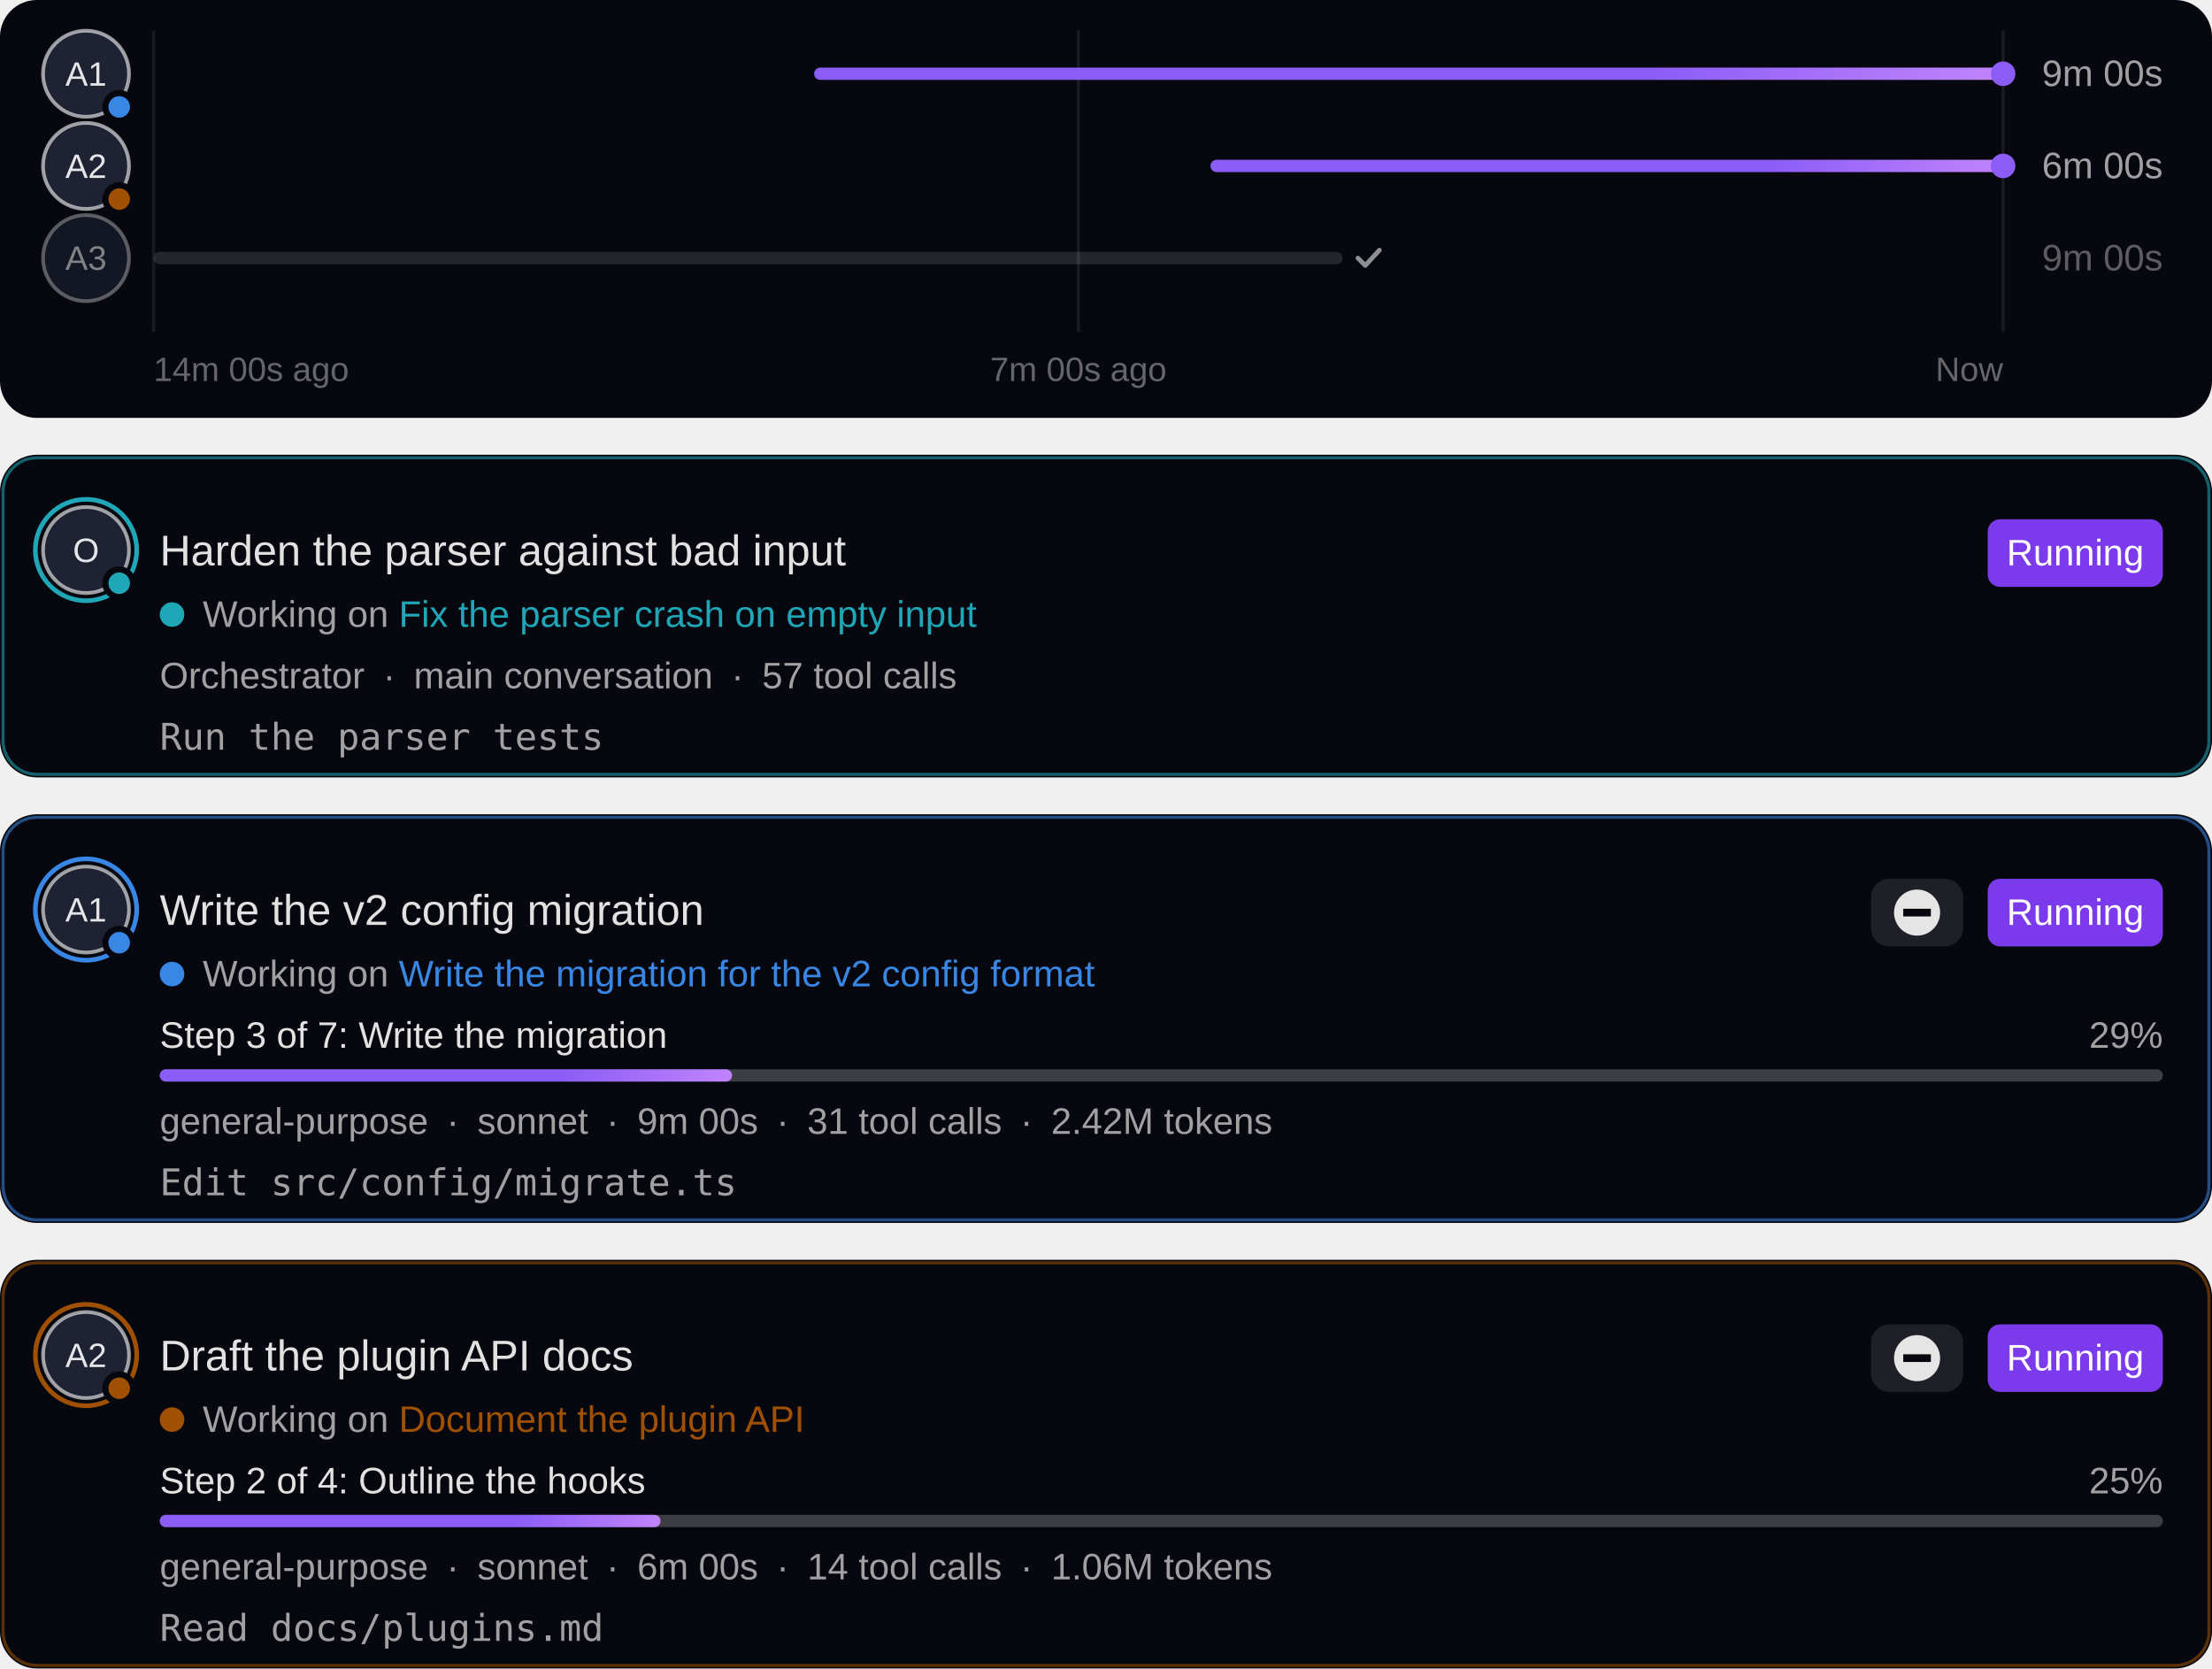
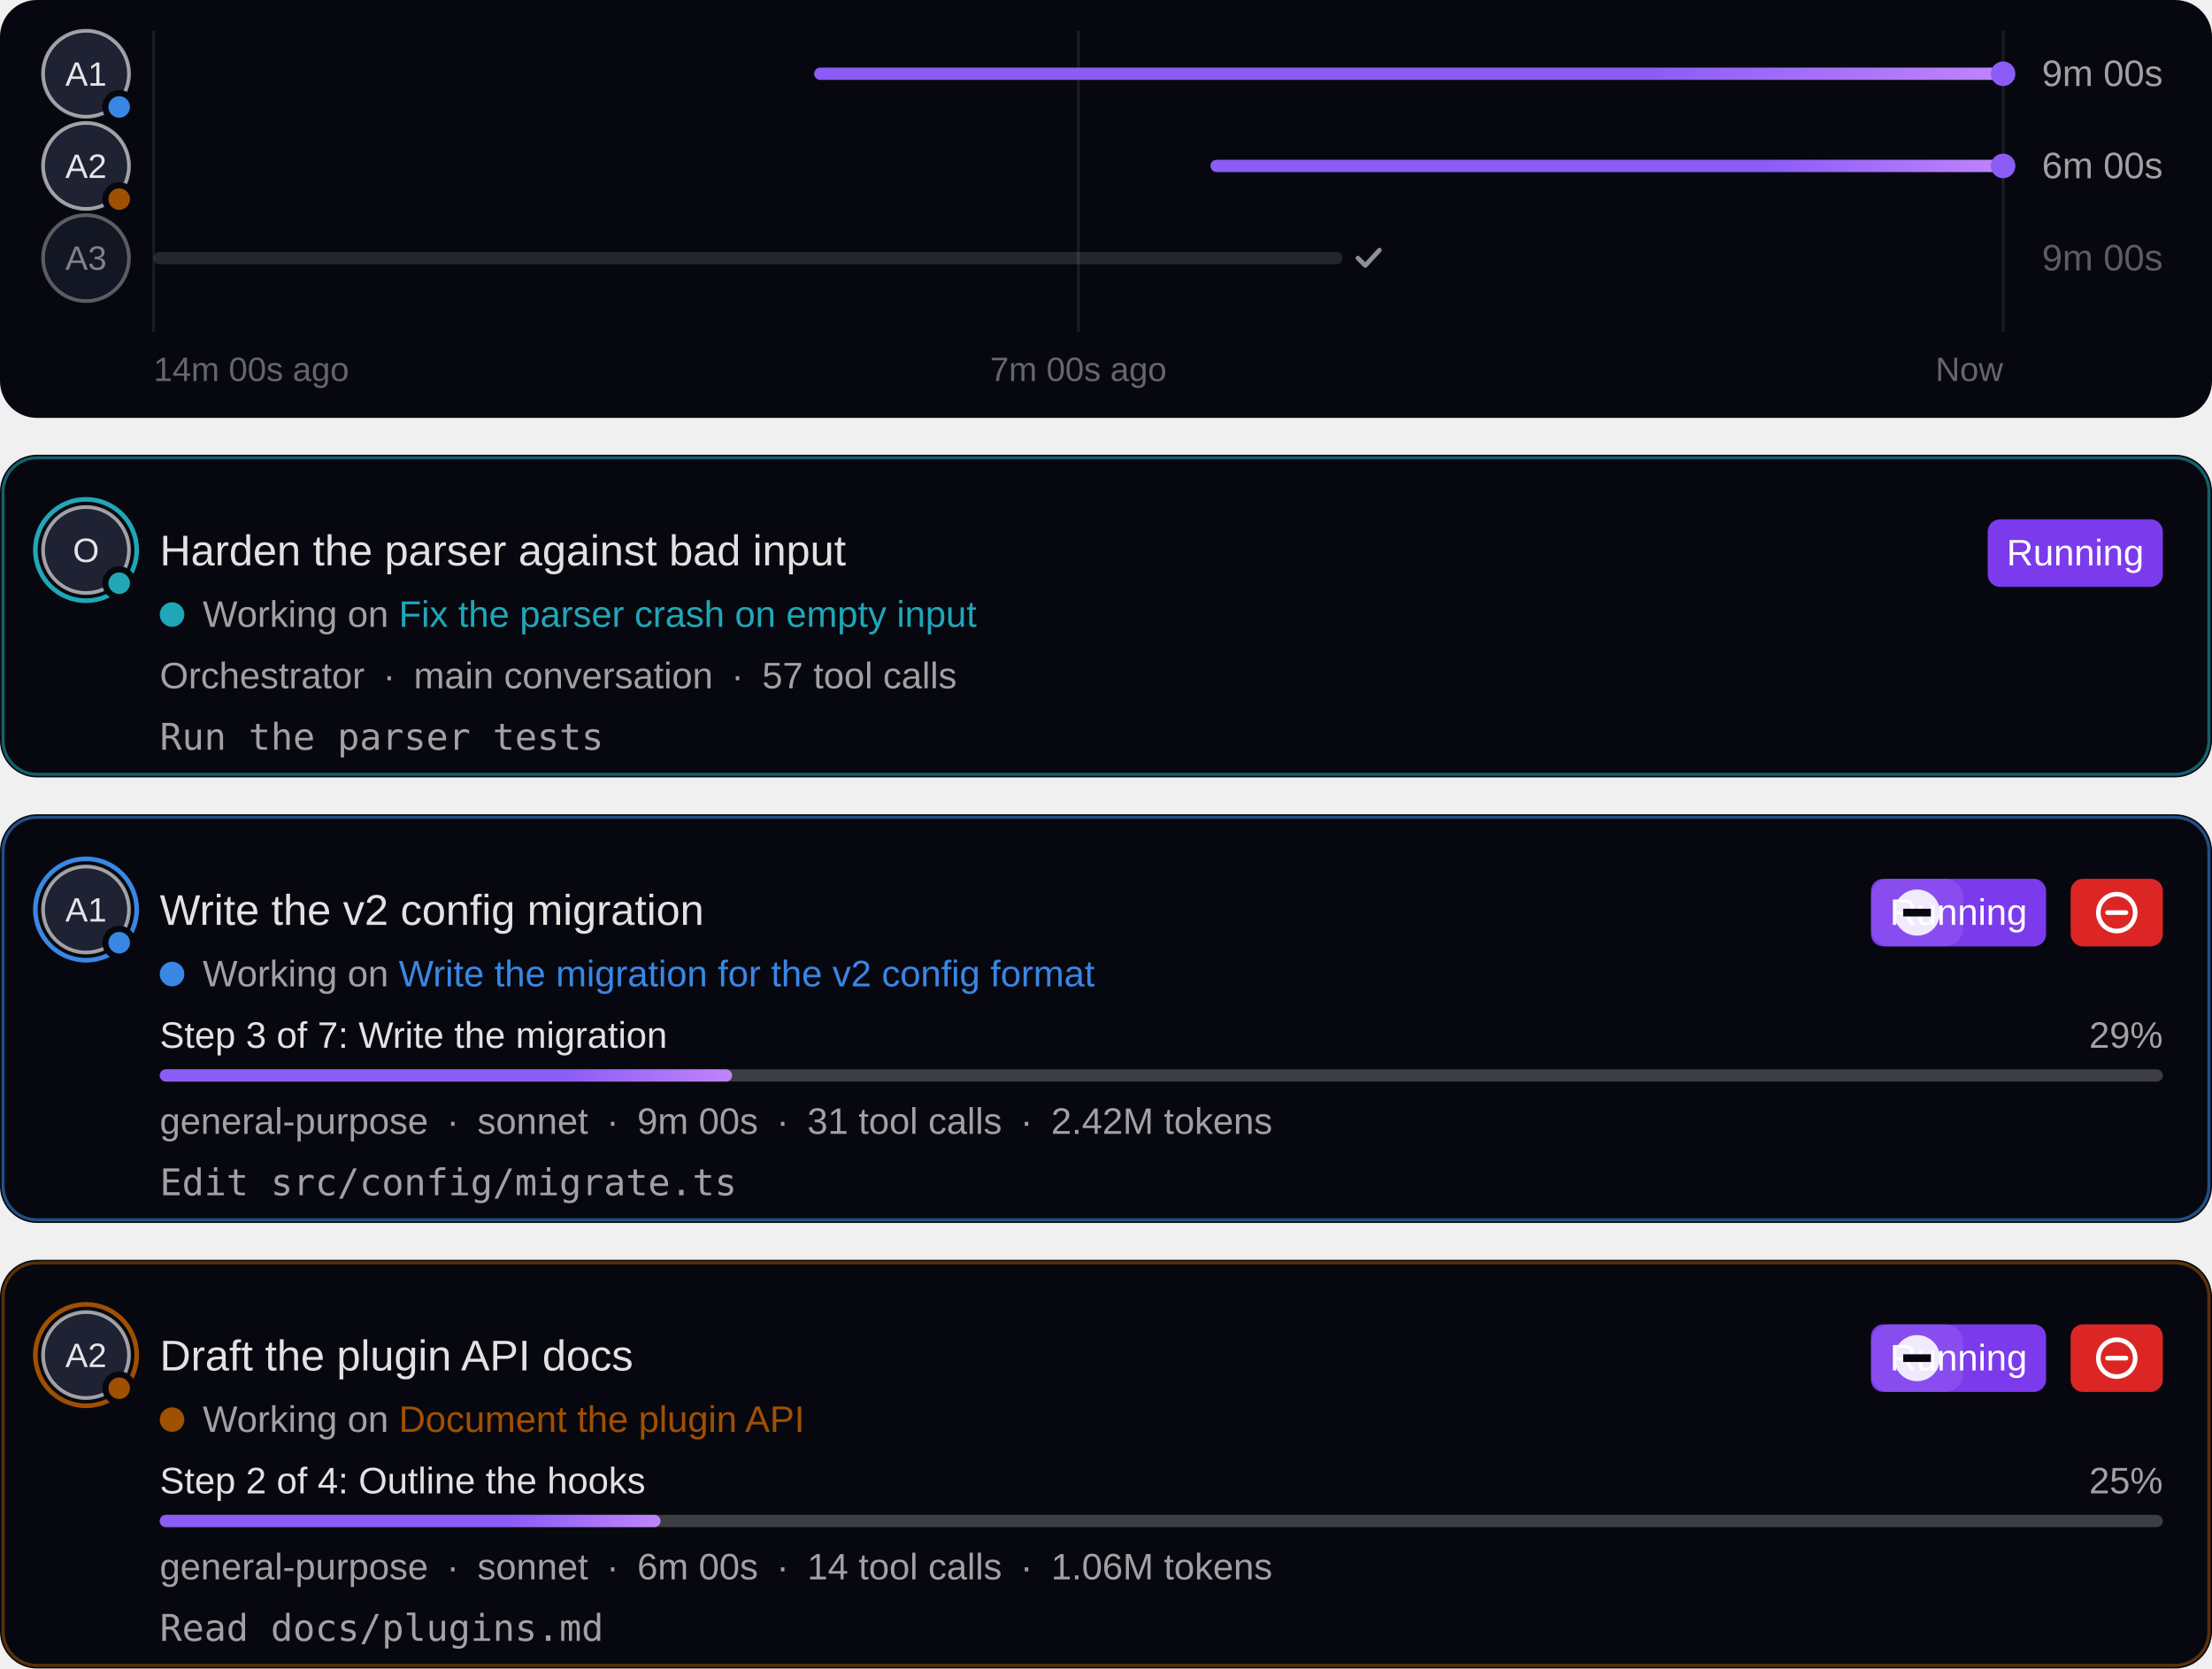
<svg xmlns="http://www.w3.org/2000/svg" width="720" height="543" viewBox="0 0 720 543">
  <svg x="0" y="0" width="720" height="136" viewBox="0 0 720 136" role="img" aria-label="Timeline of 3 agents">
    <defs>
      <linearGradient id="progress" x1="0" x2="1">
        <stop offset="0.7" stop-color="#8B5CF6" />
        <stop offset="1" stop-color="#C084FC" />
      </linearGradient>
    </defs>
    <style>
text{font-family:"Instrument Sans","Helvetica Neue",Arial,sans-serif;font-variant-numeric:tabular-nums;-webkit-font-smoothing:antialiased}
.mono{font-family:"Fragment Mono",ui-monospace,Menlo,monospace}
.blink{animation:blink 1.2s steps(1,end) infinite}
@keyframes blink{50%{opacity:.25}}
.pulse{animation:pulse 1.2s cubic-bezier(0,0,.2,1) infinite;transform-box:fill-box;transform-origin:center}
@keyframes pulse{0%{opacity:.6;transform:scale(1)}100%{opacity:0;transform:scale(2.4)}}
@media (prefers-reduced-motion:reduce){.blink,.pulse{animation:none}.pulse{opacity:0}}
@media (prefers-color-scheme:light){[fill="#07080F"]{fill:#FFFFFF}[stroke="#07080F"]{stroke:#FFFFFF}[fill="rgba(255,255,255,.88)"]{fill:#10131C}[fill="rgba(255,255,255,.62)"]{fill:#5A6072}[fill="rgba(255,255,255,.38)"]{fill:rgba(16,19,28,.45)}[stroke="rgba(255,255,255,.38)"]{stroke:rgba(16,19,28,.45)}[fill="rgba(255,255,255,.22)"]{fill:rgba(16,19,28,.12)}[stroke="rgba(255,255,255,.22)"]{stroke:rgba(16,19,28,.12)}[stroke="rgba(255,255,255,.08)"]{stroke:rgba(16,19,28,.08)}[fill="rgba(255,255,255,.1)"]{fill:rgba(16,19,28,.06)}[stroke="rgba(255,255,255,.6)"]{stroke:rgba(16,19,28,.35)}[fill="#171A26"]{fill:#F1F3F8}[fill="#1E2233"]{fill:#E1E4EE}[fill="#10303B"]{fill:#DDF6FB}[fill="#9AA0B4"]{fill:#6B7186}[stroke="#FFFFFF"]{stroke:#10131C}[stroke="#9AA0B4"]{stroke:#6B7186}[fill="#FB923C"]{fill:#B83C0B}[fill="rgba(251,146,60,.16)"]{fill:#FFEDE3}[fill="#34D399"]{fill:#047857}[fill="#22D3EE"]{fill:#0E7490}rect[fill="#07080F"]{stroke:rgba(16,19,28,.12);stroke-width:2}}
.c1k0{animation:c1k0 1.2s steps(1,end) infinite}@keyframes c1k0{0.00%{fill:#3987e5;opacity:1}50.00%{fill:#3987e5;opacity:.25}}
.c1k1{animation:c1k1 1.2s steps(1,end) infinite}@keyframes c1k1{0.00%{fill:#a05001;opacity:1}50.00%{fill:#a05001;opacity:.25}}
@media (prefers-reduced-motion:reduce){.c1k0,.c1k1{animation:none}}
</style>
    <rect width="720" height="136" rx="12" fill="#07080F" />
    <line x1="50" y1="10" x2="50" y2="108" stroke="rgba(255,255,255,.08)" />
    <text x="50" y="124" text-anchor="start" fill="rgba(255,255,255,.38)" font-size="11">14m 00s ago</text>
    <line x1="351" y1="10" x2="351" y2="108" stroke="rgba(255,255,255,.08)" />
    <text x="351" y="124" text-anchor="middle" fill="rgba(255,255,255,.38)" font-size="11">7m 00s ago</text>
    <line x1="652" y1="10" x2="652" y2="108" stroke="rgba(255,255,255,.08)" />
    <text x="652" y="124" text-anchor="end" fill="rgba(255,255,255,.38)" font-size="11">Now</text>
    <g>
      <circle cx="28" cy="24" r="14" fill="#1E2233" stroke="rgba(255,255,255,.6)" stroke-width="1.2" />
      <text x="28" y="27.9" text-anchor="middle" fill="rgba(255,255,255,.88)" font-size="11" font-weight="500">A1</text>
      <circle cx="38.8" cy="34.8" r="4.5" fill="#3987e5" stroke="#07080F" stroke-width="2" class="c1k0" />
      <rect x="265" y="22" width="387" height="4" rx="2" fill="url(#progress)" />
      <circle cx="652" cy="24" r="4" fill="#8B5CF6" class="pulse" />
      <circle cx="652" cy="24" r="3.5" fill="#8B5CF6" />
      <text x="704" y="28" text-anchor="end" fill="rgba(255,255,255,.62)" font-size="12">9m 00s</text>
    </g>
    <g>
      <circle cx="28" cy="54" r="14" fill="#1E2233" stroke="rgba(255,255,255,.6)" stroke-width="1.2" />
      <text x="28" y="57.9" text-anchor="middle" fill="rgba(255,255,255,.88)" font-size="11" font-weight="500">A2</text>
      <circle cx="38.8" cy="64.8" r="4.5" fill="#a05001" stroke="#07080F" stroke-width="2" class="c1k1" />
      <rect x="394" y="52" width="258" height="4" rx="2" fill="url(#progress)" />
      <circle cx="652" cy="54" r="4" fill="#8B5CF6" class="pulse" />
      <circle cx="652" cy="54" r="3.5" fill="#8B5CF6" />
      <text x="704" y="58" text-anchor="end" fill="rgba(255,255,255,.62)" font-size="12">6m 00s</text>
    </g>
    <g opacity=".55">
      <circle cx="28" cy="84" r="14" fill="#1E2233" stroke="rgba(255,255,255,.6)" stroke-width="1.2" />
      <text x="28" y="87.8" text-anchor="middle" fill="rgba(255,255,255,.88)" font-size="11" font-weight="500">A3</text>
      <rect x="50" y="82" width="387" height="4" rx="2" fill="rgba(255,255,255,.22)" />
-       <path d="M 442 84 l 2.4 2.4 l 4.6 -5" fill="none" stroke="#FFFFFF" stroke-width="1.5" stroke-linecap="round" stroke-linejoin="round" />
+       <path d="M 442 84 l 2.4 2.4 l 4.6 -5" fill="none" stroke="#FFF" stroke-width="1.5" stroke-linecap="round" stroke-linejoin="round" />
      <text x="704" y="88" text-anchor="end" fill="rgba(255,255,255,.62)" font-size="12">9m 00s</text>
    </g>
  </svg>
  <svg x="0" y="148" width="720" height="105" viewBox="0 0 720 105" role="img" aria-label="O, Orchestrator: Running, Harden the parser against bad input">
    <defs>
      <linearGradient id="progress" x1="0" x2="1">
        <stop offset="0.7" stop-color="#8B5CF6" />
        <stop offset="1" stop-color="#C084FC" />
      </linearGradient>
    </defs>
    <style>
text{font-family:"Instrument Sans","Helvetica Neue",Arial,sans-serif;font-variant-numeric:tabular-nums;-webkit-font-smoothing:antialiased}
.mono{font-family:"Fragment Mono",ui-monospace,Menlo,monospace}
.blink{animation:blink 1.2s steps(1,end) infinite}
@keyframes blink{50%{opacity:.25}}
.pulse{animation:pulse 1.2s cubic-bezier(0,0,.2,1) infinite;transform-box:fill-box;transform-origin:center}
@keyframes pulse{0%{opacity:.6;transform:scale(1)}100%{opacity:0;transform:scale(2.4)}}
@media (prefers-reduced-motion:reduce){.blink,.pulse{animation:none}.pulse{opacity:0}}
@media (prefers-color-scheme:light){[fill="#07080F"]{fill:#FFFFFF}[stroke="#07080F"]{stroke:#FFFFFF}[fill="rgba(255,255,255,.88)"]{fill:#10131C}[fill="rgba(255,255,255,.62)"]{fill:#5A6072}[fill="rgba(255,255,255,.38)"]{fill:rgba(16,19,28,.45)}[stroke="rgba(255,255,255,.38)"]{stroke:rgba(16,19,28,.45)}[fill="rgba(255,255,255,.22)"]{fill:rgba(16,19,28,.12)}[stroke="rgba(255,255,255,.22)"]{stroke:rgba(16,19,28,.12)}[stroke="rgba(255,255,255,.08)"]{stroke:rgba(16,19,28,.08)}[fill="rgba(255,255,255,.1)"]{fill:rgba(16,19,28,.06)}[stroke="rgba(255,255,255,.6)"]{stroke:rgba(16,19,28,.35)}[fill="#171A26"]{fill:#F1F3F8}[fill="#1E2233"]{fill:#E1E4EE}[fill="#10303B"]{fill:#DDF6FB}[fill="#9AA0B4"]{fill:#6B7186}[stroke="#FFFFFF"]{stroke:#10131C}[stroke="#9AA0B4"]{stroke:#6B7186}[fill="#FB923C"]{fill:#B83C0B}[fill="rgba(251,146,60,.16)"]{fill:#FFEDE3}[fill="#34D399"]{fill:#047857}[fill="#22D3EE"]{fill:#0E7490}rect[fill="#07080F"]{stroke:rgba(16,19,28,.12);stroke-width:2}}
.c2k0{animation:c2k0 1.2s steps(1,end) infinite}@keyframes c2k0{0.00%{fill:#1fa7b8;opacity:1}50.00%{fill:#1fa7b8;opacity:.25}}
@media (prefers-reduced-motion:reduce){.c2k0{animation:none}}
</style>
    <rect width="720" height="105" rx="12" fill="#07080F" />
    <rect x="1" y="1" width="718" height="103" rx="11" fill="none" stroke="#1fa7b8" stroke-opacity=".55" />
    <circle cx="28" cy="31" r="16.5" fill="none" stroke="#1fa7b8" stroke-width="1.5" />
    <circle cx="28" cy="31" r="14" fill="#1E2233" stroke="rgba(255,255,255,.6)" stroke-width="1.2" />
    <text x="28" y="34.9" text-anchor="middle" fill="rgba(255,255,255,.88)" font-size="11" font-weight="500">O</text>
    <circle cx="38.8" cy="41.8" r="4.5" fill="#1fa7b8" stroke="#07080F" stroke-width="2" class="c2k0" />
    <text x="52" y="36" fill="rgba(255,255,255,.88)" font-size="14" font-weight="500">Harden the parser against bad input</text>
    <rect x="647" y="21" width="57" height="22" rx="4" fill="#7C3AED" />
    <text x="675.5" y="36" text-anchor="middle" fill="#FFFFFF" font-size="12" font-weight="500">Running</text>
    <circle cx="56" cy="52" r="4" fill="#1fa7b8" class="c2k0" />
    <text x="66" y="56" fill="rgba(255,255,255,.62)" font-size="12">Working on <tspan fill="#1fa7b8" font-weight="500">Fix the parser crash on empty input</tspan>
    </text>
    <text x="52" y="76" fill="rgba(255,255,255,.62)" font-size="12">Orchestrator · main conversation · 57 tool calls</text>
    <text x="52" y="96" fill="rgba(255,255,255,.62)" font-size="12" class="mono">Run the parser tests</text>
  </svg>
  <svg x="0" y="265" width="720" height="133" viewBox="0 0 720 133" role="img" aria-label="A1, Write the v2 config migration: Running">
    <defs>
      <linearGradient id="progress" x1="0" x2="1">
        <stop offset="0.7" stop-color="#8B5CF6" />
        <stop offset="1" stop-color="#C084FC" />
      </linearGradient>
    </defs>
    <style>
text{font-family:"Instrument Sans","Helvetica Neue",Arial,sans-serif;font-variant-numeric:tabular-nums;-webkit-font-smoothing:antialiased}
.mono{font-family:"Fragment Mono",ui-monospace,Menlo,monospace}
.blink{animation:blink 1.2s steps(1,end) infinite}
@keyframes blink{50%{opacity:.25}}
.pulse{animation:pulse 1.2s cubic-bezier(0,0,.2,1) infinite;transform-box:fill-box;transform-origin:center}
@keyframes pulse{0%{opacity:.6;transform:scale(1)}100%{opacity:0;transform:scale(2.4)}}
@media (prefers-reduced-motion:reduce){.blink,.pulse{animation:none}.pulse{opacity:0}}
@media (prefers-color-scheme:light){[fill="#07080F"]{fill:#FFFFFF}[stroke="#07080F"]{stroke:#FFFFFF}[fill="rgba(255,255,255,.88)"]{fill:#10131C}[fill="rgba(255,255,255,.62)"]{fill:#5A6072}[fill="rgba(255,255,255,.38)"]{fill:rgba(16,19,28,.45)}[stroke="rgba(255,255,255,.38)"]{stroke:rgba(16,19,28,.45)}[fill="rgba(255,255,255,.22)"]{fill:rgba(16,19,28,.12)}[stroke="rgba(255,255,255,.22)"]{stroke:rgba(16,19,28,.12)}[stroke="rgba(255,255,255,.08)"]{stroke:rgba(16,19,28,.08)}[fill="rgba(255,255,255,.1)"]{fill:rgba(16,19,28,.06)}[stroke="rgba(255,255,255,.6)"]{stroke:rgba(16,19,28,.35)}[fill="#171A26"]{fill:#F1F3F8}[fill="#1E2233"]{fill:#E1E4EE}[fill="#10303B"]{fill:#DDF6FB}[fill="#9AA0B4"]{fill:#6B7186}[stroke="#FFFFFF"]{stroke:#10131C}[stroke="#9AA0B4"]{stroke:#6B7186}[fill="#FB923C"]{fill:#B83C0B}[fill="rgba(251,146,60,.16)"]{fill:#FFEDE3}[fill="#34D399"]{fill:#047857}[fill="#22D3EE"]{fill:#0E7490}rect[fill="#07080F"]{stroke:rgba(16,19,28,.12);stroke-width:2}}
.c3k0{animation:c3k0 1.2s steps(1,end) infinite}@keyframes c3k0{0.00%{fill:#3987e5;opacity:1}50.00%{fill:#3987e5;opacity:.25}}
@media (prefers-reduced-motion:reduce){.c3k0{animation:none}}
</style>
    <rect width="720" height="133" rx="12" fill="#07080F" />
    <rect x="1" y="1" width="718" height="131" rx="11" fill="none" stroke="#3987e5" stroke-opacity=".55" />
    <circle cx="28" cy="31" r="16.5" fill="none" stroke="#3987e5" stroke-width="1.5" />
    <circle cx="28" cy="31" r="14" fill="#1E2233" stroke="rgba(255,255,255,.6)" stroke-width="1.2" />
    <text x="28" y="34.9" text-anchor="middle" fill="rgba(255,255,255,.88)" font-size="11" font-weight="500">A1</text>
    <circle cx="38.8" cy="41.8" r="4.5" fill="#3987e5" stroke="#07080F" stroke-width="2" class="c3k0" />
    <text x="52" y="36" fill="rgba(255,255,255,.88)" font-size="14" font-weight="500">Write the v2 config migration</text>
-     <rect x="647" y="21" width="57" height="22" rx="4" fill="#7C3AED" />
-     <text x="675.5" y="36" text-anchor="middle" fill="#FFFFFF" font-size="12" font-weight="500">Running</text>
+     <rect x="609" y="21" width="57" height="22" rx="4" fill="#7C3AED" />
+     <text x="637.5" y="36" text-anchor="middle" fill="#FFFFFF" font-size="12" font-weight="500">Running</text>
+     <rect x="674" y="21" width="30" height="22" rx="4" fill="#DC2626" />
+     <circle cx="689" cy="32" r="6" fill="none" stroke="#FFF" stroke-width="1.5" />
+     <line x1="686" y1="32" x2="692" y2="32" stroke="#FFF" stroke-width="1.5" stroke-linecap="round" />
    <circle cx="56" cy="52" r="4" fill="#3987e5" class="c3k0" />
    <text x="66" y="56" fill="rgba(255,255,255,.62)" font-size="12">Working on <tspan fill="#3987e5" font-weight="500">Write the migration for the v2 config format</tspan>
    </text>
    <text x="52" y="76" fill="rgba(255,255,255,.88)" font-size="12" font-weight="500">Step 3 of 7: Write the migration</text>
    <text x="704" y="76" text-anchor="end" fill="rgba(255,255,255,.62)" font-size="12">29%</text>
    <rect x="52" y="83" width="652" height="4" rx="2" fill="rgba(255,255,255,.22)" />
    <rect x="52" y="83" width="186.286" height="4" rx="2" fill="url(#progress)" />
    <text x="52" y="104" fill="rgba(255,255,255,.62)" font-size="12">general-purpose · sonnet · 9m 00s · 31 tool calls · 2.42M tokens</text>
    <text x="52" y="124" fill="rgba(255,255,255,.62)" font-size="12" class="mono">Edit src/config/migrate.ts</text>
    <rect x="609" y="21" width="30" height="22" rx="6" fill="rgba(255,255,255,.1)" />
    <circle cx="624" cy="32" r="7.5" fill="rgba(255,255,255,.88)" />
    <rect x="619.5" y="30.75" width="9" height="2.5" fill="#07080F" />
  </svg>
  <svg x="0" y="410" width="720" height="133" viewBox="0 0 720 133" role="img" aria-label="A2, Draft the plugin API docs: Running">
    <defs>
      <linearGradient id="progress" x1="0" x2="1">
        <stop offset="0.7" stop-color="#8B5CF6" />
        <stop offset="1" stop-color="#C084FC" />
      </linearGradient>
    </defs>
    <style>
text{font-family:"Instrument Sans","Helvetica Neue",Arial,sans-serif;font-variant-numeric:tabular-nums;-webkit-font-smoothing:antialiased}
.mono{font-family:"Fragment Mono",ui-monospace,Menlo,monospace}
.blink{animation:blink 1.2s steps(1,end) infinite}
@keyframes blink{50%{opacity:.25}}
.pulse{animation:pulse 1.2s cubic-bezier(0,0,.2,1) infinite;transform-box:fill-box;transform-origin:center}
@keyframes pulse{0%{opacity:.6;transform:scale(1)}100%{opacity:0;transform:scale(2.4)}}
@media (prefers-reduced-motion:reduce){.blink,.pulse{animation:none}.pulse{opacity:0}}
@media (prefers-color-scheme:light){[fill="#07080F"]{fill:#FFFFFF}[stroke="#07080F"]{stroke:#FFFFFF}[fill="rgba(255,255,255,.88)"]{fill:#10131C}[fill="rgba(255,255,255,.62)"]{fill:#5A6072}[fill="rgba(255,255,255,.38)"]{fill:rgba(16,19,28,.45)}[stroke="rgba(255,255,255,.38)"]{stroke:rgba(16,19,28,.45)}[fill="rgba(255,255,255,.22)"]{fill:rgba(16,19,28,.12)}[stroke="rgba(255,255,255,.22)"]{stroke:rgba(16,19,28,.12)}[stroke="rgba(255,255,255,.08)"]{stroke:rgba(16,19,28,.08)}[fill="rgba(255,255,255,.1)"]{fill:rgba(16,19,28,.06)}[stroke="rgba(255,255,255,.6)"]{stroke:rgba(16,19,28,.35)}[fill="#171A26"]{fill:#F1F3F8}[fill="#1E2233"]{fill:#E1E4EE}[fill="#10303B"]{fill:#DDF6FB}[fill="#9AA0B4"]{fill:#6B7186}[stroke="#FFFFFF"]{stroke:#10131C}[stroke="#9AA0B4"]{stroke:#6B7186}[fill="#FB923C"]{fill:#B83C0B}[fill="rgba(251,146,60,.16)"]{fill:#FFEDE3}[fill="#34D399"]{fill:#047857}[fill="#22D3EE"]{fill:#0E7490}rect[fill="#07080F"]{stroke:rgba(16,19,28,.12);stroke-width:2}}
.c4k0{animation:c4k0 1.2s steps(1,end) infinite}@keyframes c4k0{0.00%{fill:#a05001;opacity:1}50.00%{fill:#a05001;opacity:.25}}
@media (prefers-reduced-motion:reduce){.c4k0{animation:none}}
</style>
    <rect width="720" height="133" rx="12" fill="#07080F" />
    <rect x="1" y="1" width="718" height="131" rx="11" fill="none" stroke="#a05001" stroke-opacity=".55" />
    <circle cx="28" cy="31" r="16.5" fill="none" stroke="#a05001" stroke-width="1.5" />
    <circle cx="28" cy="31" r="14" fill="#1E2233" stroke="rgba(255,255,255,.6)" stroke-width="1.2" />
    <text x="28" y="34.9" text-anchor="middle" fill="rgba(255,255,255,.88)" font-size="11" font-weight="500">A2</text>
    <circle cx="38.8" cy="41.8" r="4.5" fill="#a05001" stroke="#07080F" stroke-width="2" class="c4k0" />
    <text x="52" y="36" fill="rgba(255,255,255,.88)" font-size="14" font-weight="500">Draft the plugin API docs</text>
-     <rect x="647" y="21" width="57" height="22" rx="4" fill="#7C3AED" />
-     <text x="675.5" y="36" text-anchor="middle" fill="#FFFFFF" font-size="12" font-weight="500">Running</text>
+     <rect x="609" y="21" width="57" height="22" rx="4" fill="#7C3AED" />
+     <text x="637.5" y="36" text-anchor="middle" fill="#FFFFFF" font-size="12" font-weight="500">Running</text>
+     <rect x="674" y="21" width="30" height="22" rx="4" fill="#DC2626" />
+     <circle cx="689" cy="32" r="6" fill="none" stroke="#FFF" stroke-width="1.5" />
+     <line x1="686" y1="32" x2="692" y2="32" stroke="#FFF" stroke-width="1.5" stroke-linecap="round" />
    <circle cx="56" cy="52" r="4" fill="#a05001" class="c4k0" />
    <text x="66" y="56" fill="rgba(255,255,255,.62)" font-size="12">Working on <tspan fill="#a05001" font-weight="500">Document the plugin API</tspan>
    </text>
    <text x="52" y="76" fill="rgba(255,255,255,.88)" font-size="12" font-weight="500">Step 2 of 4: Outline the hooks</text>
    <text x="704" y="76" text-anchor="end" fill="rgba(255,255,255,.62)" font-size="12">25%</text>
    <rect x="52" y="83" width="652" height="4" rx="2" fill="rgba(255,255,255,.22)" />
    <rect x="52" y="83" width="163" height="4" rx="2" fill="url(#progress)" />
    <text x="52" y="104" fill="rgba(255,255,255,.62)" font-size="12">general-purpose · sonnet · 6m 00s · 14 tool calls · 1.06M tokens</text>
    <text x="52" y="124" fill="rgba(255,255,255,.62)" font-size="12" class="mono">Read docs/plugins.md</text>
    <rect x="609" y="21" width="30" height="22" rx="6" fill="rgba(255,255,255,.1)" />
    <circle cx="624" cy="32" r="7.5" fill="rgba(255,255,255,.88)" />
    <rect x="619.5" y="30.75" width="9" height="2.5" fill="#07080F" />
  </svg>
</svg>
